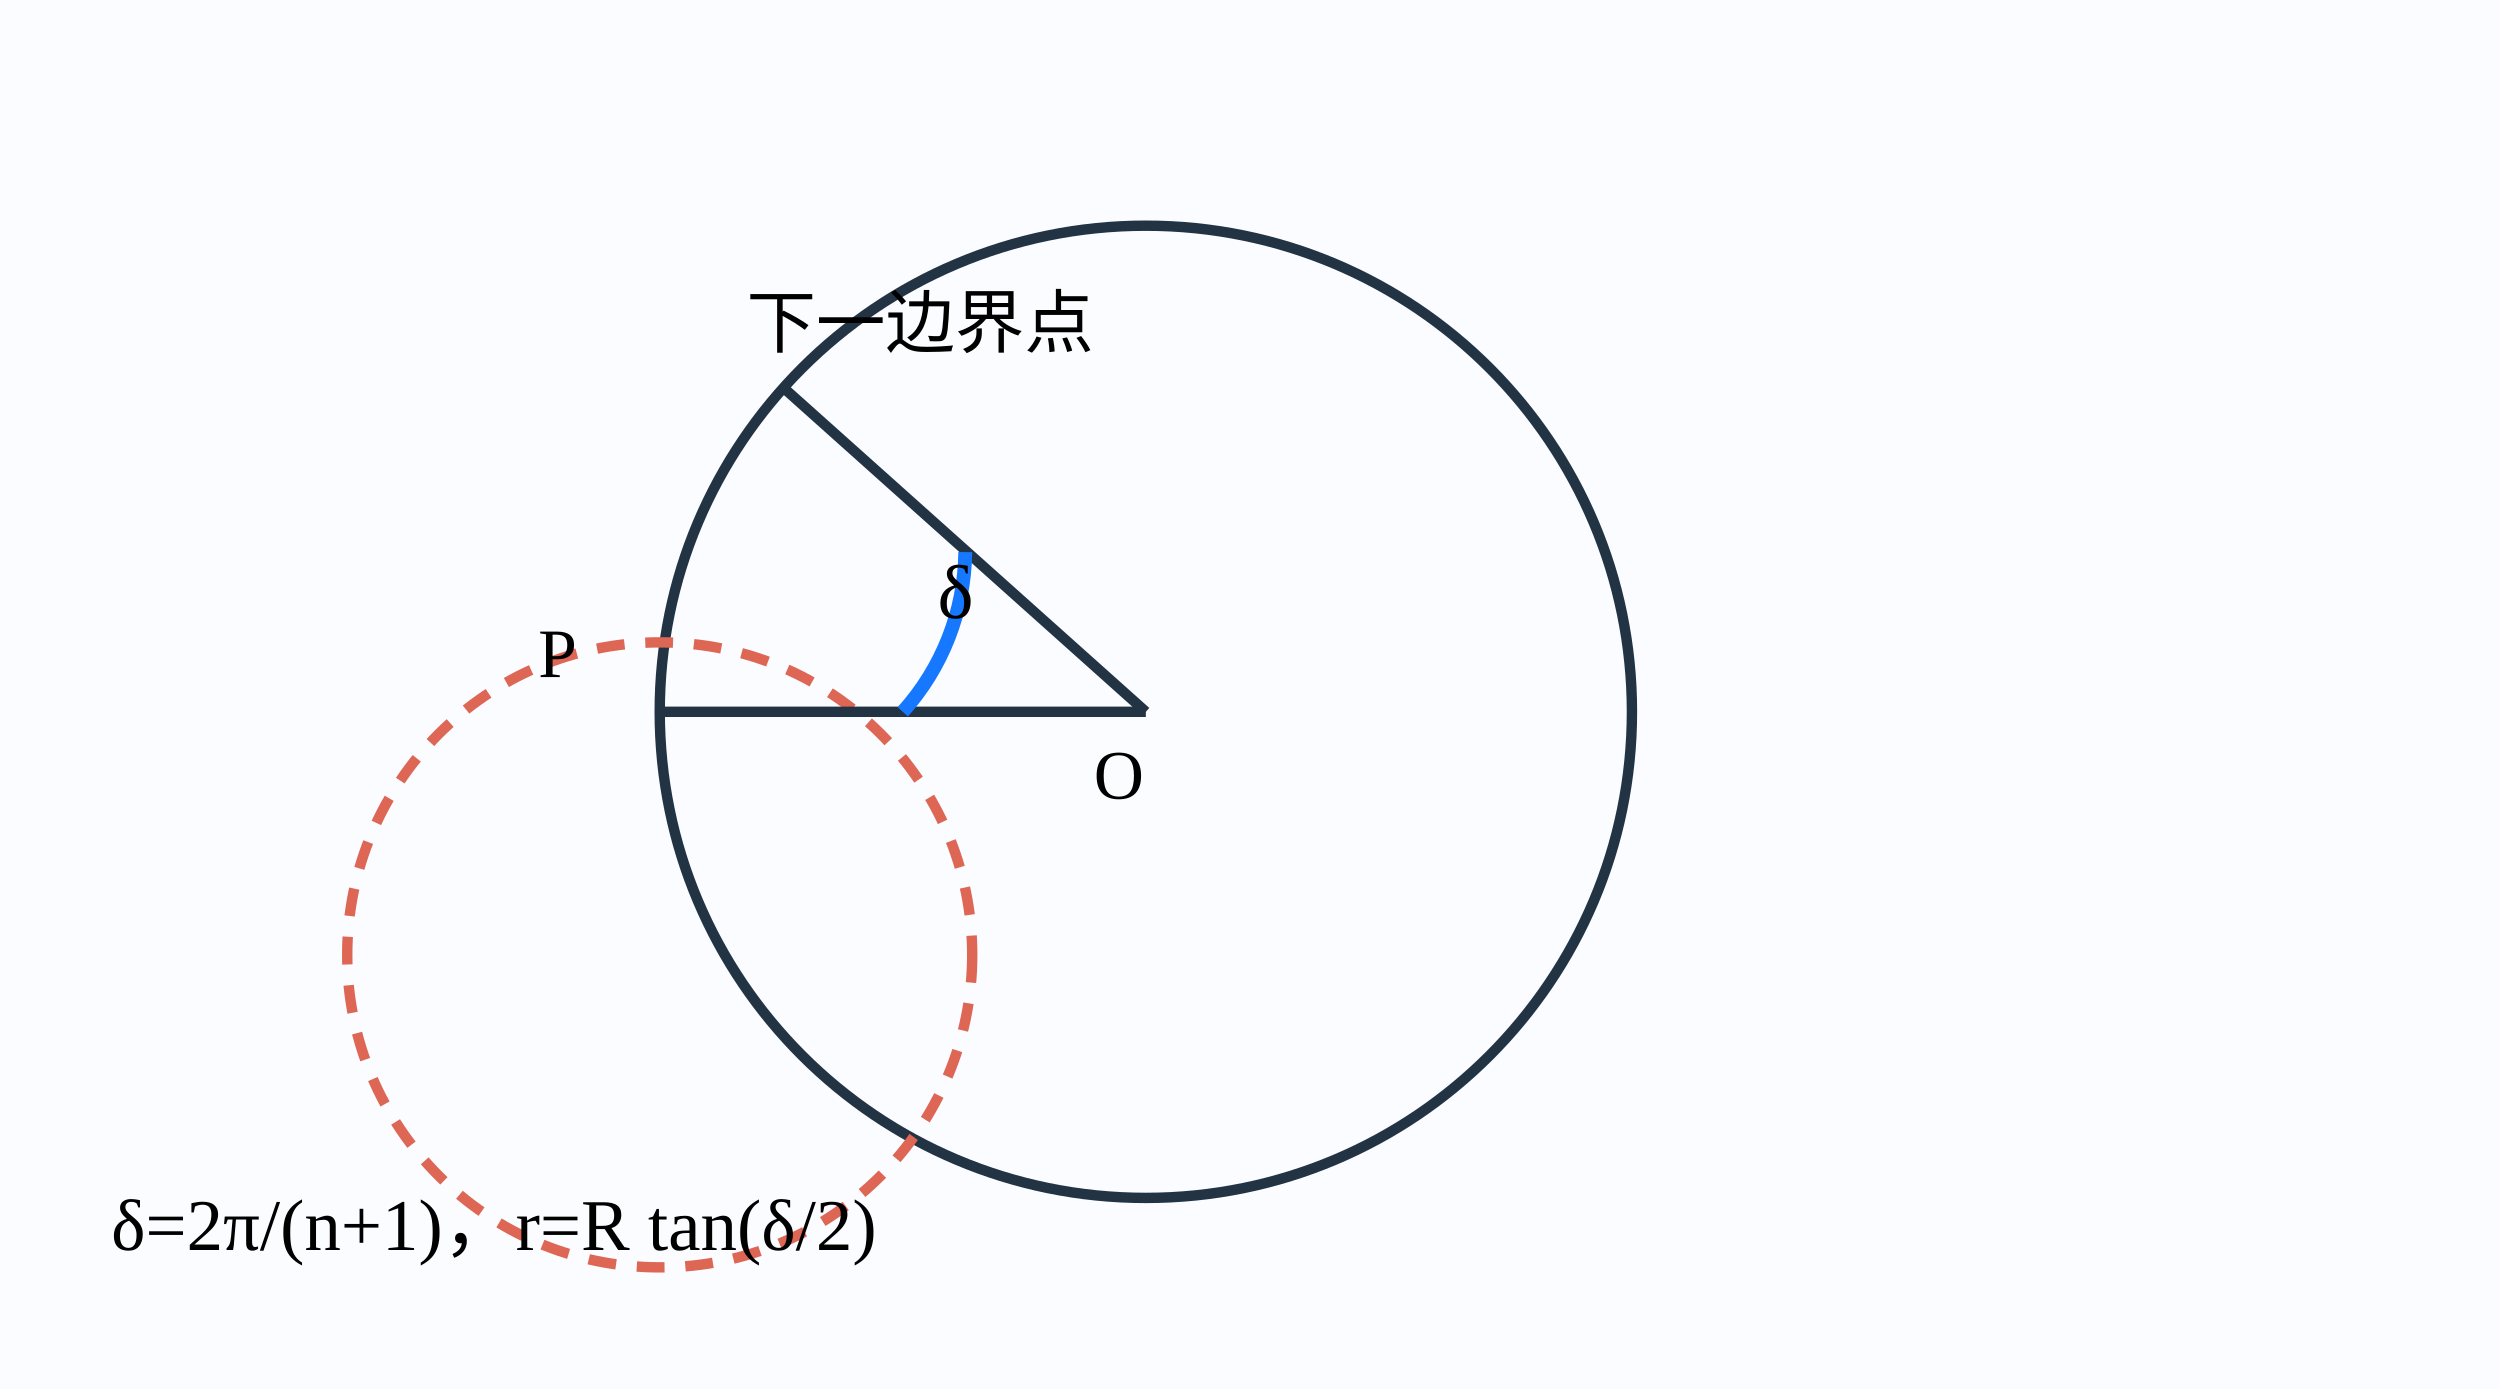
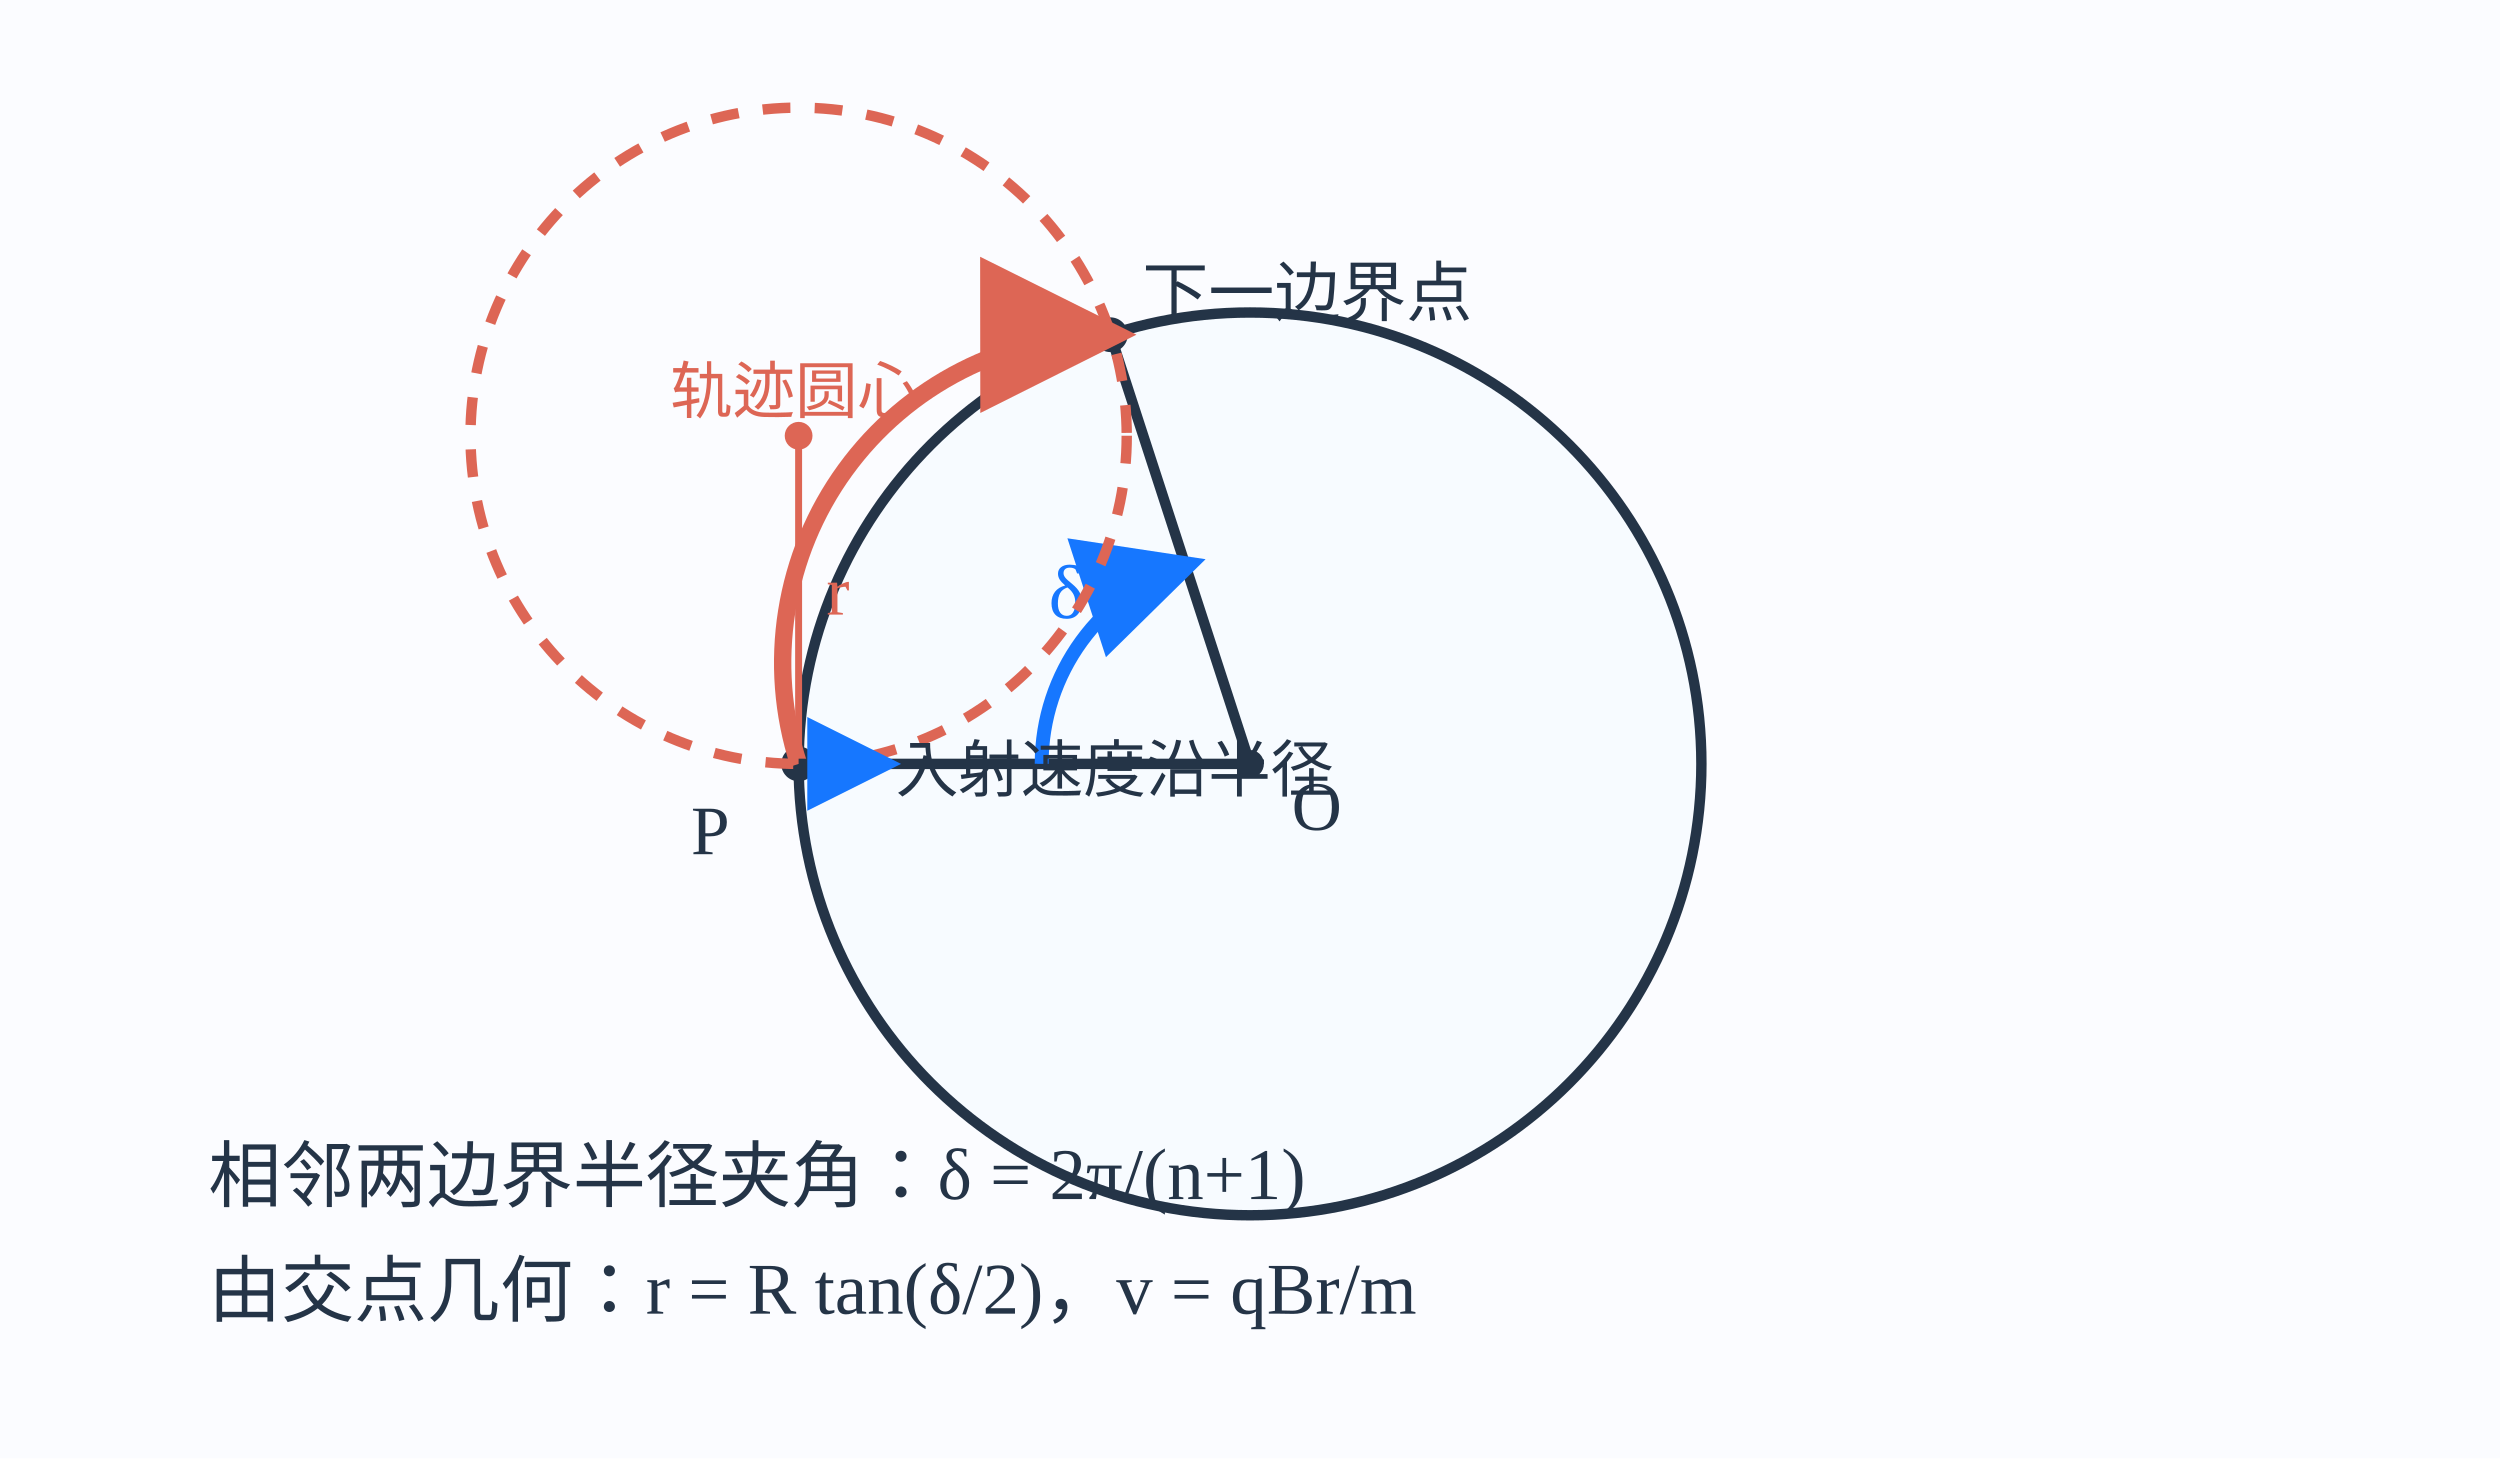
- <svg xmlns="http://www.w3.org/2000/svg" width="720" height="400" viewBox="0 0 720 400">
-   <rect width="720" height="400" fill="#fbfcff" />
-   <circle cx="330" cy="205" r="140" fill="none" stroke="#234" stroke-width="3" />
-   <circle cx="190" cy="275" r="90" fill="none" stroke="#d65" stroke-width="3" stroke-dasharray="8 6" />
-   <line x1="330" y1="205" x2="190" y2="205" stroke="#234" stroke-width="3" />
-   <line x1="330" y1="205" x2="226" y2="112" stroke="#234" stroke-width="3" />
-   <path d="M260 205 A70 70 0 0 0 278 159" fill="none" stroke="#1677ff" stroke-width="4" />
-   <text x="270" y="178" font-size="22">δ</text>
-   <text x="315" y="230" font-size="20">O</text>
-   <text x="155" y="195" font-size="20">P</text>
-   <text x="215" y="100" font-size="20">下一边界点</text>
-   <text x="32" y="360" font-size="21">δ=2π/(n+1)，r=R tan(δ/2)</text>
+ <svg xmlns="http://www.w3.org/2000/svg" width="720" height="420" viewBox="0 0 720 420">
+   <rect width="720" height="420" fill="#fbfcff" />
+   <defs>
+     <marker id="arrow-blue" markerWidth="9" markerHeight="9" refX="7.5" refY="4.5" orient="auto">
+       <path d="M0 0 L9 4.5 L0 9 Z" fill="#1677ff" />
+     </marker>
+     <marker id="arrow-red" markerWidth="9" markerHeight="9" refX="7.5" refY="4.5" orient="auto">
+       <path d="M0 0 L9 4.5 L0 9 Z" fill="#d65" />
+     </marker>
+   </defs>
+   <circle cx="360" cy="220" r="130" fill="#f7fbff" stroke="#243447" stroke-width="3" />
+   <text x="372" y="239" font-size="20" fill="#243447">O</text>
+   <circle cx="360" cy="220" r="4" fill="#243447" />
+   <line x1="360" y1="220" x2="230" y2="220" stroke="#243447" stroke-width="3" />
+   <line x1="360" y1="220" x2="319.8" y2="96.4" stroke="#243447" stroke-width="3" />
+   <circle cx="230" cy="220" r="5" fill="#243447" />
+   <circle cx="319.8" cy="96.4" r="5" fill="#243447" />
+   <text x="199" y="246" font-size="20" fill="#243447">P</text>
+   <text x="329" y="91" font-size="19" fill="#243447">下一边界点</text>
+   <path d="M300 220 A60 60 0 0 1 341.5 162.9" fill="none" stroke="#1677ff" stroke-width="4" marker-end="url(#arrow-blue)" />
+   <text x="302" y="178" font-size="22" fill="#1677ff">δ</text>
+   <circle cx="230" cy="125.5" r="94.5" fill="none" stroke="#d65" stroke-width="3" stroke-dasharray="8 7" />
+   <circle cx="230" cy="125.5" r="4" fill="#d65" />
+   <text x="193" y="119" font-size="18" fill="#d65">轨迹圆心</text>
+   <path d="M230 220 A94.5 94.5 0 0 1 319.8 96.4" fill="none" stroke="#d65" stroke-width="5" marker-end="url(#arrow-red)" />
+   <line x1="230" y1="125.5" x2="230" y2="220" stroke="#d65" stroke-width="2" />
+   <text x="238" y="177" font-size="20" fill="#d65">r</text>
+   <path d="M230 220 L255 220" stroke="#243447" stroke-width="3" marker-end="url(#arrow-blue)" />
+   <text x="258" y="228" font-size="18" fill="#243447">入射速度沿半径</text>
+   <text x="60" y="346" font-size="21" fill="#243447">相邻两边界半径夹角：δ = 2π/(n+1)</text>
+   <text x="60" y="379" font-size="21" fill="#243447">由交点几何：r = R tan(δ/2)，v = qBr/m</text>
</svg>
